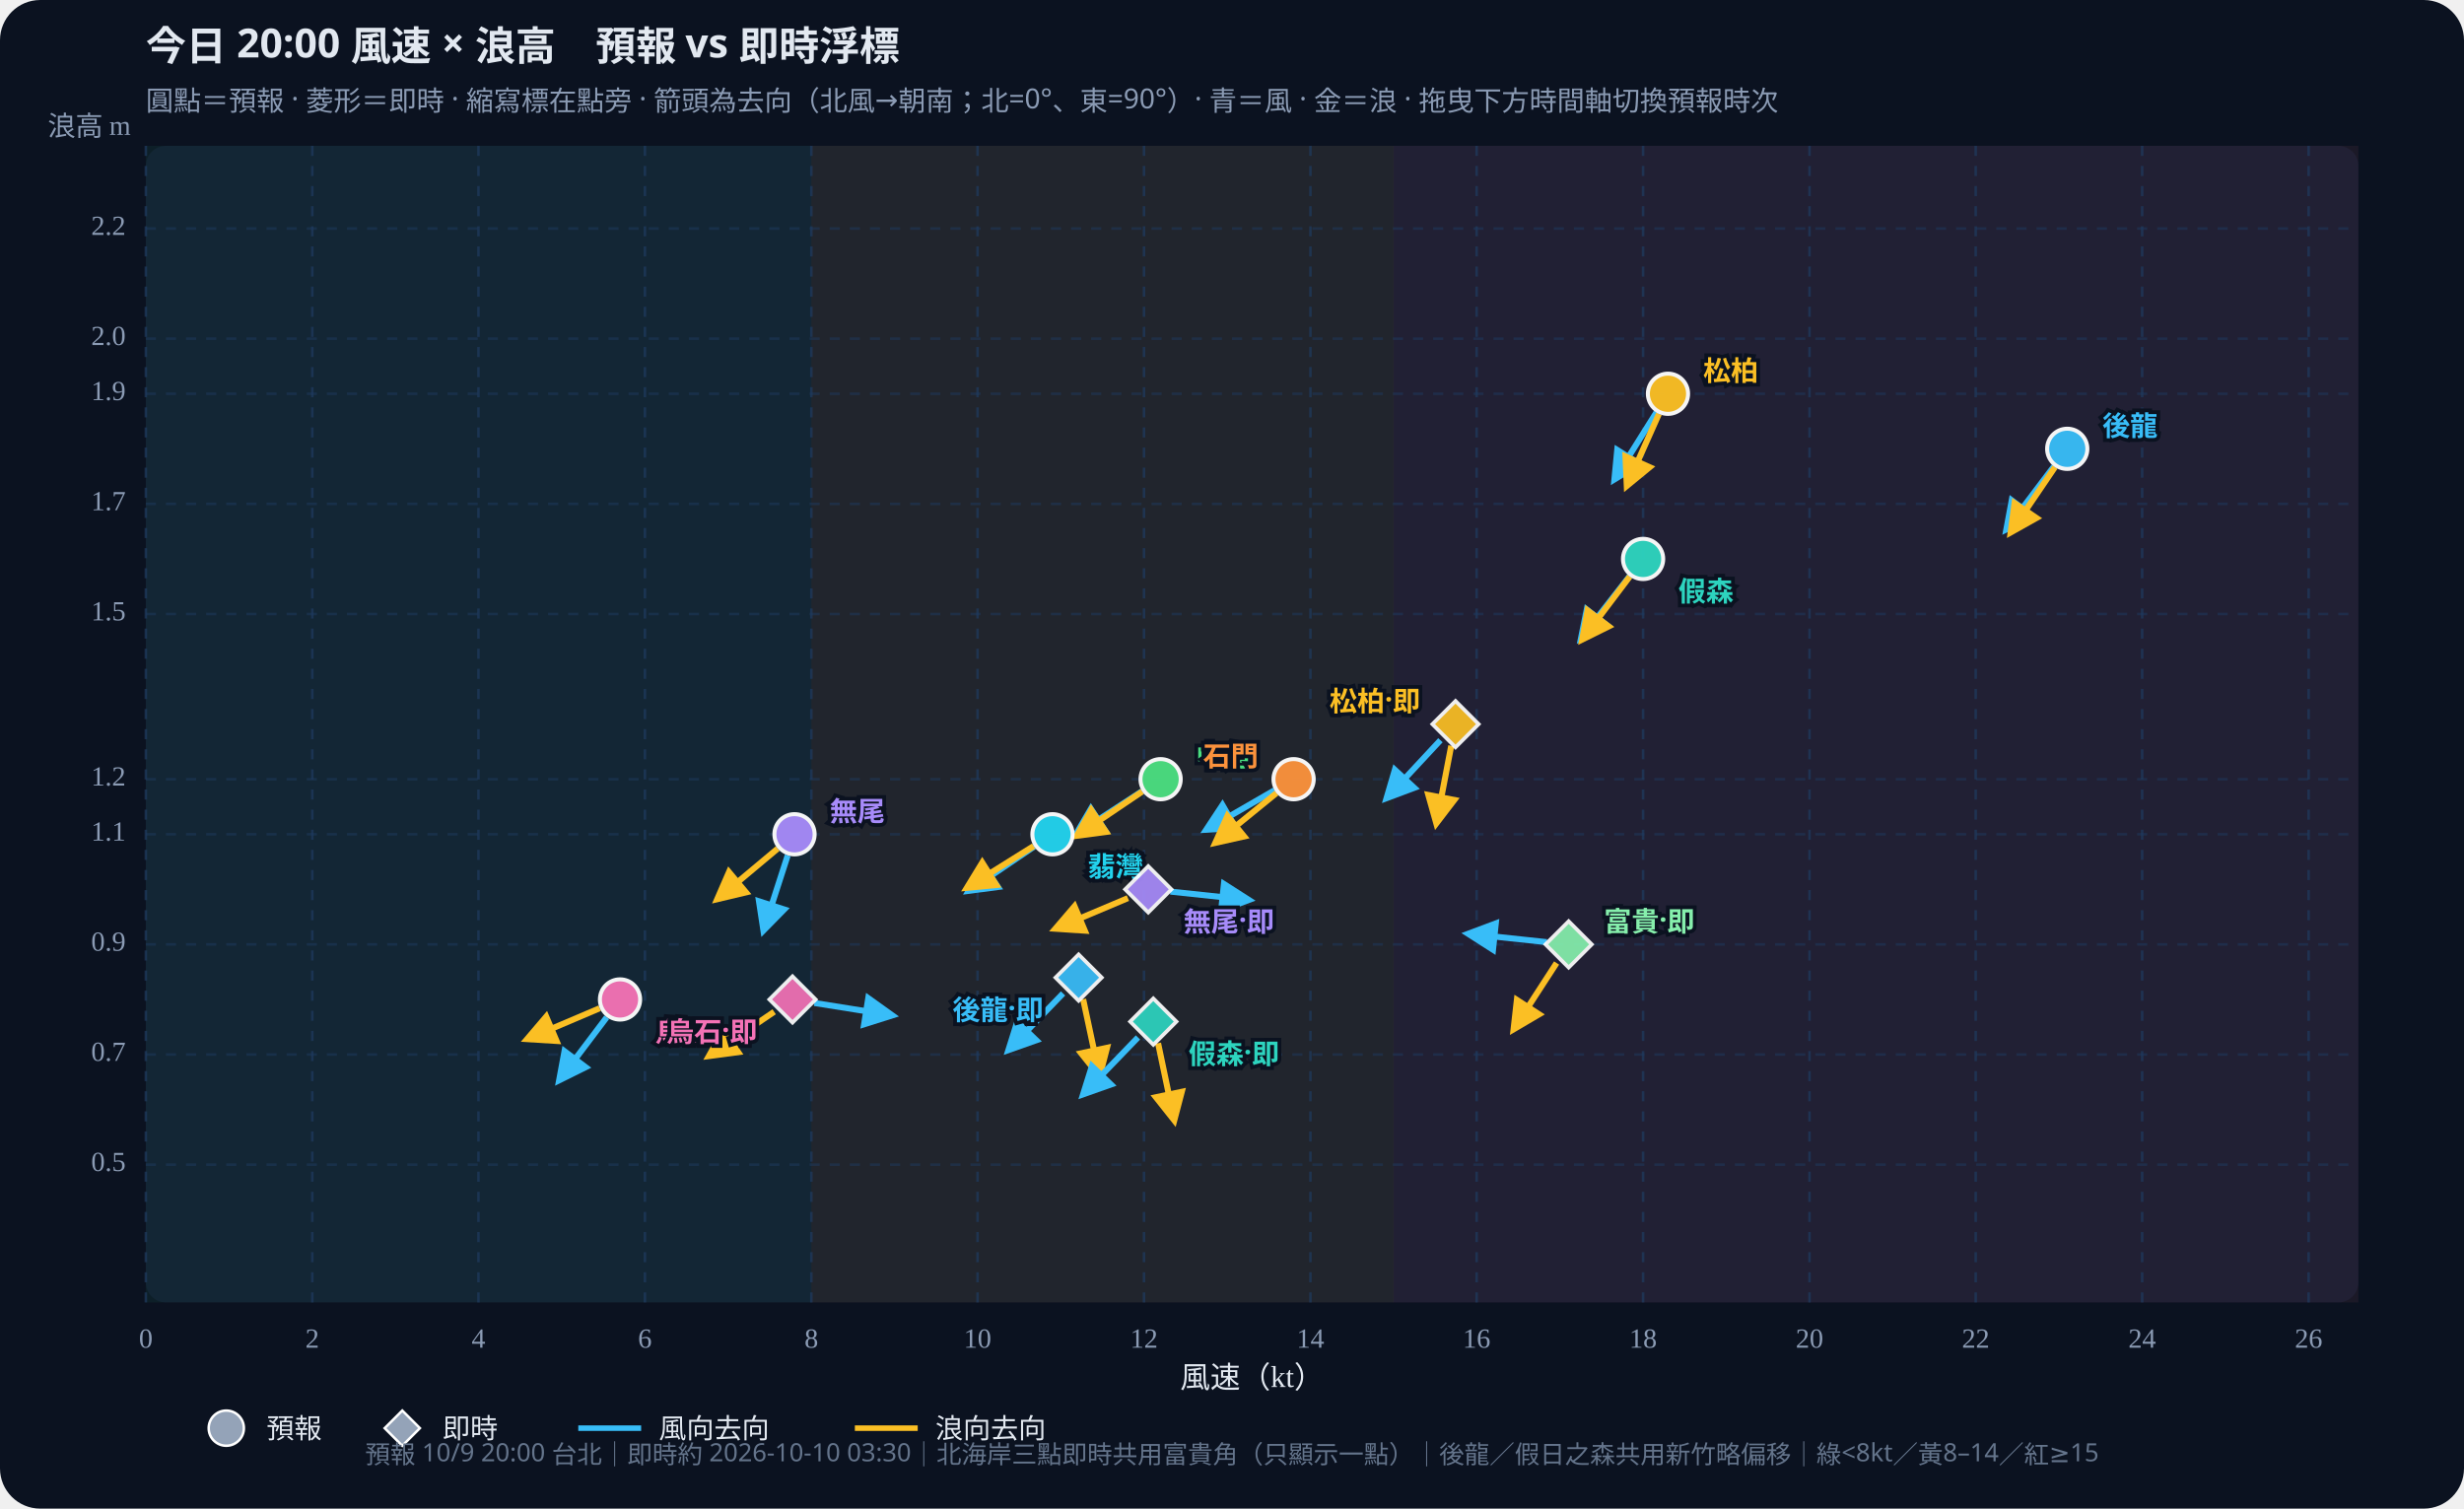
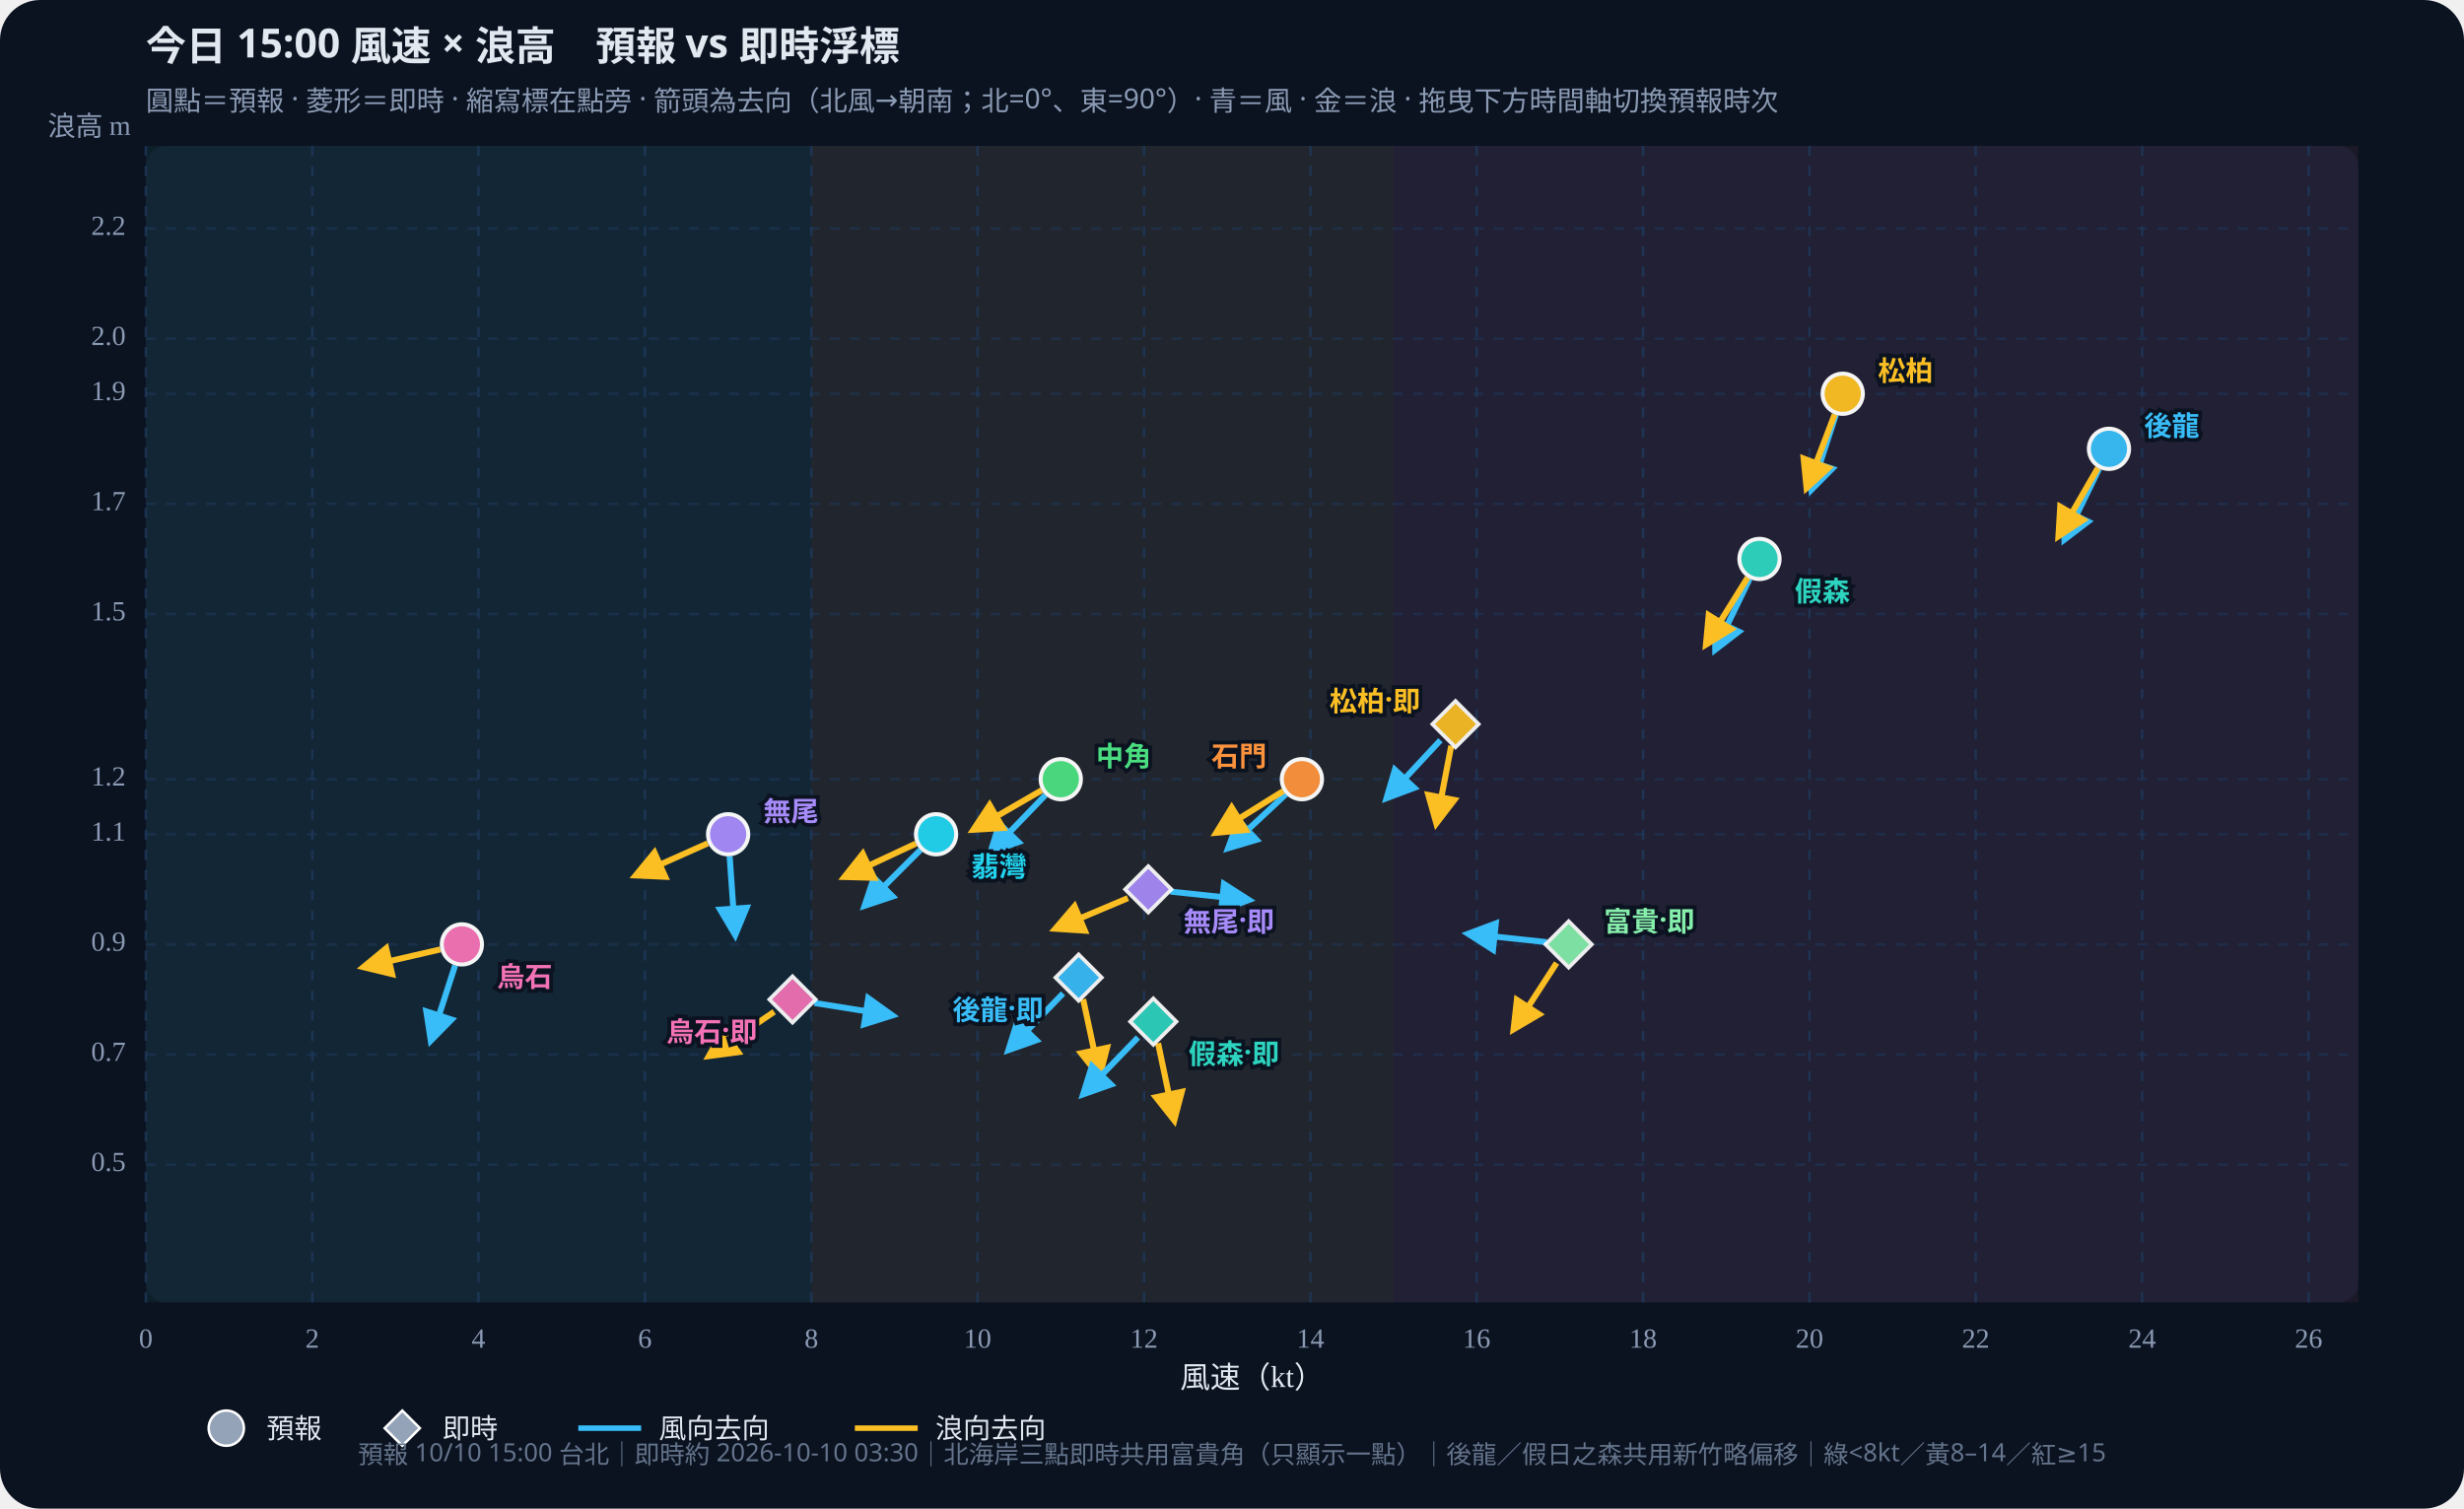
<svg xmlns="http://www.w3.org/2000/svg" id="wws-svg" viewBox="0 0 980 600" role="img" aria-label="風速與浪高散佈圖，可拖曳時間軸切換預報時次" style="width:100%;height:auto;display:block">
  <rect width="980" height="600" fill="#0b1220" rx="16" />
  <rect x="58" y="58" width="880" height="460" fill="#111a2e" rx="8" />
  <rect x="58.0" y="58" width="264.7" height="460" fill="#34d399" opacity="0.07" />
  <rect x="322.7" y="58" width="231.6" height="460" fill="#fbbf24" opacity="0.07" />
  <rect x="554.2" y="58" width="383.8" height="460" fill="#fb7185" opacity="0.07" />
  <defs>
    <marker id="arrow-38bdf8" viewBox="0 0 10 10" refX="8" refY="5" markerWidth="6" markerHeight="6" orient="auto-start-reverse">
      <path d="M0,0 L10,5 L0,10 z" fill="#38bdf8" />
    </marker>
    <marker id="arrow-fbbf24" viewBox="0 0 10 10" refX="8" refY="5" markerWidth="6" markerHeight="6" orient="auto-start-reverse">
      <path d="M0,0 L10,5 L0,10 z" fill="#fbbf24" />
    </marker>
  </defs>
-   <text id="wws-title" x="58" y="24" fill="#e2e8f0" font-size="16" font-weight="700" font-family="Noto Sans TC,system-ui,sans-serif">今日 20:00 風速 × 浪高　預報 vs 即時浮標</text>
+   <text id="wws-title" x="58" y="24" fill="#e2e8f0" font-size="16" font-weight="700" font-family="Noto Sans TC,system-ui,sans-serif">今日 15:00 風速 × 浪高　預報 vs 即時浮標</text>
  <text x="58" y="44" fill="#8b9bb4" font-size="11" font-family="Noto Sans TC,system-ui,sans-serif">圓點＝預報 · 菱形＝即時 · 縮寫標在點旁 · 箭頭為去向（北風→朝南；北=0°、東=90°）· 青＝風 · 金＝浪 · 拖曳下方時間軸切換預報時次</text>
  <line x1="58.0" y1="58" x2="58.0" y2="518" stroke="#1e3a5f" stroke-dasharray="4 4" opacity="0.7" />
  <text x="58.0" y="536" text-anchor="middle" fill="#8b9bb4" font-size="11">0</text>
  <line x1="124.2" y1="58" x2="124.2" y2="518" stroke="#1e3a5f" stroke-dasharray="4 4" opacity="0.7" />
  <text x="124.2" y="536" text-anchor="middle" fill="#8b9bb4" font-size="11">2</text>
  <line x1="190.3" y1="58" x2="190.3" y2="518" stroke="#1e3a5f" stroke-dasharray="4 4" opacity="0.7" />
  <text x="190.3" y="536" text-anchor="middle" fill="#8b9bb4" font-size="11">4</text>
  <line x1="256.5" y1="58" x2="256.5" y2="518" stroke="#1e3a5f" stroke-dasharray="4 4" opacity="0.7" />
  <text x="256.5" y="536" text-anchor="middle" fill="#8b9bb4" font-size="11">6</text>
  <line x1="322.7" y1="58" x2="322.7" y2="518" stroke="#1e3a5f" stroke-dasharray="4 4" opacity="0.7" />
  <text x="322.7" y="536" text-anchor="middle" fill="#8b9bb4" font-size="11">8</text>
  <line x1="388.8" y1="58" x2="388.8" y2="518" stroke="#1e3a5f" stroke-dasharray="4 4" opacity="0.7" />
  <text x="388.8" y="536" text-anchor="middle" fill="#8b9bb4" font-size="11">10</text>
  <line x1="455.0" y1="58" x2="455.0" y2="518" stroke="#1e3a5f" stroke-dasharray="4 4" opacity="0.7" />
  <text x="455.0" y="536" text-anchor="middle" fill="#8b9bb4" font-size="11">12</text>
  <line x1="521.2" y1="58" x2="521.2" y2="518" stroke="#1e3a5f" stroke-dasharray="4 4" opacity="0.7" />
  <text x="521.2" y="536" text-anchor="middle" fill="#8b9bb4" font-size="11">14</text>
  <line x1="587.3" y1="58" x2="587.3" y2="518" stroke="#1e3a5f" stroke-dasharray="4 4" opacity="0.7" />
  <text x="587.3" y="536" text-anchor="middle" fill="#8b9bb4" font-size="11">16</text>
  <line x1="653.5" y1="58" x2="653.5" y2="518" stroke="#1e3a5f" stroke-dasharray="4 4" opacity="0.7" />
  <text x="653.5" y="536" text-anchor="middle" fill="#8b9bb4" font-size="11">18</text>
  <line x1="719.7" y1="58" x2="719.7" y2="518" stroke="#1e3a5f" stroke-dasharray="4 4" opacity="0.7" />
  <text x="719.7" y="536" text-anchor="middle" fill="#8b9bb4" font-size="11">20</text>
  <line x1="785.8" y1="58" x2="785.8" y2="518" stroke="#1e3a5f" stroke-dasharray="4 4" opacity="0.7" />
  <text x="785.8" y="536" text-anchor="middle" fill="#8b9bb4" font-size="11">22</text>
  <line x1="852.0" y1="58" x2="852.0" y2="518" stroke="#1e3a5f" stroke-dasharray="4 4" opacity="0.7" />
  <text x="852.0" y="536" text-anchor="middle" fill="#8b9bb4" font-size="11">24</text>
  <line x1="918.2" y1="58" x2="918.2" y2="518" stroke="#1e3a5f" stroke-dasharray="4 4" opacity="0.7" />
  <text x="918.2" y="536" text-anchor="middle" fill="#8b9bb4" font-size="11">26</text>
  <line x1="58" y1="463.2" x2="938" y2="463.2" stroke="#1e3a5f" stroke-dasharray="4 4" opacity="0.5" />
  <text x="50" y="463.2" text-anchor="end" dominant-baseline="middle" fill="#8b9bb4" font-size="11">0.5</text>
  <line x1="58" y1="419.4" x2="938" y2="419.4" stroke="#1e3a5f" stroke-dasharray="4 4" opacity="0.5" />
  <text x="50" y="419.4" text-anchor="end" dominant-baseline="middle" fill="#8b9bb4" font-size="11">0.7</text>
  <line x1="58" y1="375.6" x2="938" y2="375.6" stroke="#1e3a5f" stroke-dasharray="4 4" opacity="0.5" />
  <text x="50" y="375.6" text-anchor="end" dominant-baseline="middle" fill="#8b9bb4" font-size="11">0.9</text>
  <line x1="58" y1="331.8" x2="938" y2="331.8" stroke="#1e3a5f" stroke-dasharray="4 4" opacity="0.5" />
  <text x="50" y="331.8" text-anchor="end" dominant-baseline="middle" fill="#8b9bb4" font-size="11">1.1</text>
  <line x1="58" y1="309.9" x2="938" y2="309.9" stroke="#1e3a5f" stroke-dasharray="4 4" opacity="0.5" />
  <text x="50" y="309.9" text-anchor="end" dominant-baseline="middle" fill="#8b9bb4" font-size="11">1.2</text>
  <line x1="58" y1="244.2" x2="938" y2="244.2" stroke="#1e3a5f" stroke-dasharray="4 4" opacity="0.5" />
  <text x="50" y="244.2" text-anchor="end" dominant-baseline="middle" fill="#8b9bb4" font-size="11">1.5</text>
  <line x1="58" y1="200.4" x2="938" y2="200.4" stroke="#1e3a5f" stroke-dasharray="4 4" opacity="0.5" />
  <text x="50" y="200.4" text-anchor="end" dominant-baseline="middle" fill="#8b9bb4" font-size="11">1.7</text>
  <line x1="58" y1="156.6" x2="938" y2="156.6" stroke="#1e3a5f" stroke-dasharray="4 4" opacity="0.5" />
  <text x="50" y="156.6" text-anchor="end" dominant-baseline="middle" fill="#8b9bb4" font-size="11">1.9</text>
  <line x1="58" y1="134.7" x2="938" y2="134.7" stroke="#1e3a5f" stroke-dasharray="4 4" opacity="0.5" />
  <text x="50" y="134.7" text-anchor="end" dominant-baseline="middle" fill="#8b9bb4" font-size="11">2.0</text>
  <line x1="58" y1="90.9" x2="938" y2="90.9" stroke="#1e3a5f" stroke-dasharray="4 4" opacity="0.5" />
  <text x="50" y="90.9" text-anchor="end" dominant-baseline="middle" fill="#8b9bb4" font-size="11">2.2</text>
  <text x="498" y="552" text-anchor="middle" fill="#e2e8f0" font-size="12">風速（kt）</text>
  <text x="52" y="54" text-anchor="end" fill="#8b9bb4" font-size="11">浪高 m</text>
  <g id="wws-forecast-layer">
-     <line x1="816.9" y1="185.5" x2="798.1" y2="210.4" stroke="#38bdf8" stroke-width="2.4" marker-end="url(#arrow-38bdf8)" />
-     <line x1="817.3" y1="185.8" x2="799.8" y2="211.6" stroke="#fbbf24" stroke-width="2.4" marker-end="url(#arrow-fbbf24)" />
-     <circle cx="822.2" cy="178.5" r="8.0" fill="#38bdf8" stroke="#fff" stroke-width="1.6" opacity="0.95" />
-     <line x1="648.1" y1="229.2" x2="628.9" y2="253.8" stroke="#38bdf8" stroke-width="2.4" marker-end="url(#arrow-38bdf8)" />
-     <line x1="648.2" y1="229.3" x2="629.4" y2="254.2" stroke="#fbbf24" stroke-width="2.4" marker-end="url(#arrow-fbbf24)" />
-     <circle cx="653.5" cy="222.3" r="8.0" fill="#2dd4bf" stroke="#fff" stroke-width="1.6" opacity="0.95" />
-     <line x1="658.8" y1="164.0" x2="642.2" y2="190.5" stroke="#38bdf8" stroke-width="2.4" marker-end="url(#arrow-38bdf8)" />
-     <line x1="659.8" y1="164.6" x2="647.1" y2="193.1" stroke="#fbbf24" stroke-width="2.4" marker-end="url(#arrow-fbbf24)" />
-     <circle cx="663.4" cy="156.6" r="8.0" fill="#fbbf24" stroke="#fff" stroke-width="1.6" opacity="0.95" />
-     <line x1="454.2" y1="314.7" x2="428.1" y2="331.7" stroke="#38bdf8" stroke-width="2.4" marker-end="url(#arrow-38bdf8)" />
-     <line x1="454.3" y1="314.8" x2="428.4" y2="332.3" stroke="#fbbf24" stroke-width="2.4" marker-end="url(#arrow-fbbf24)" />
-     <circle cx="461.6" cy="309.9" r="8.0" fill="#4ade80" stroke="#fff" stroke-width="1.6" opacity="0.95" />
-     <line x1="411.3" y1="336.7" x2="385.4" y2="354.2" stroke="#38bdf8" stroke-width="2.4" marker-end="url(#arrow-38bdf8)" />
-     <line x1="411.1" y1="336.5" x2="384.7" y2="353.0" stroke="#fbbf24" stroke-width="2.4" marker-end="url(#arrow-fbbf24)" />
-     <circle cx="418.6" cy="331.8" r="8.0" fill="#22d3ee" stroke="#fff" stroke-width="1.6" opacity="0.95" />
-     <line x1="506.9" y1="314.3" x2="479.9" y2="329.9" stroke="#38bdf8" stroke-width="2.4" marker-end="url(#arrow-38bdf8)" />
-     <line x1="507.7" y1="315.4" x2="483.5" y2="335.1" stroke="#fbbf24" stroke-width="2.4" marker-end="url(#arrow-fbbf24)" />
-     <circle cx="514.5" cy="309.9" r="8.0" fill="#fb923c" stroke="#fff" stroke-width="1.6" opacity="0.95" />
-     <line x1="313.3" y1="340.2" x2="303.7" y2="369.9" stroke="#38bdf8" stroke-width="2.4" marker-end="url(#arrow-38bdf8)" />
-     <line x1="309.3" y1="337.5" x2="285.4" y2="357.5" stroke="#fbbf24" stroke-width="2.4" marker-end="url(#arrow-fbbf24)" />
-     <circle cx="316.0" cy="331.8" r="8.0" fill="#a78bfa" stroke="#fff" stroke-width="1.6" opacity="0.95" />
-     <line x1="241.3" y1="404.6" x2="222.5" y2="429.5" stroke="#38bdf8" stroke-width="2.4" marker-end="url(#arrow-38bdf8)" />
-     <line x1="238.5" y1="401.0" x2="209.8" y2="413.2" stroke="#fbbf24" stroke-width="2.4" marker-end="url(#arrow-fbbf24)" />
-     <circle cx="246.6" cy="397.5" r="8.0" fill="#f472b6" stroke="#fff" stroke-width="1.6" opacity="0.95" />
-     <text x="836.2" y="168.5" text-anchor="start" dominant-baseline="central" fill="#38bdf8" font-size="11" font-weight="700" font-family="Noto Sans TC,system-ui,sans-serif" stroke="#0b1220" stroke-width="3" paint-order="stroke">後龍</text>
-     <text x="667.5" y="234.3" text-anchor="start" dominant-baseline="central" fill="#2dd4bf" font-size="11" font-weight="700" font-family="Noto Sans TC,system-ui,sans-serif" stroke="#0b1220" stroke-width="3" paint-order="stroke">假森</text>
-     <text x="677.4" y="146.6" text-anchor="start" dominant-baseline="central" fill="#fbbf24" font-size="11" font-weight="700" font-family="Noto Sans TC,system-ui,sans-serif" stroke="#0b1220" stroke-width="3" paint-order="stroke">松柏</text>
-     <text x="475.6" y="299.9" text-anchor="start" dominant-baseline="central" fill="#4ade80" font-size="11" font-weight="700" font-family="Noto Sans TC,system-ui,sans-serif" stroke="#0b1220" stroke-width="3" paint-order="stroke">中角</text>
-     <text x="432.6" y="343.8" text-anchor="start" dominant-baseline="central" fill="#22d3ee" font-size="11" font-weight="700" font-family="Noto Sans TC,system-ui,sans-serif" stroke="#0b1220" stroke-width="3" paint-order="stroke">翡灣</text>
-     <text x="500.5" y="299.9" text-anchor="end" dominant-baseline="central" fill="#fb923c" font-size="11" font-weight="700" font-family="Noto Sans TC,system-ui,sans-serif" stroke="#0b1220" stroke-width="3" paint-order="stroke">石門</text>
-     <text x="330.0" y="321.8" text-anchor="start" dominant-baseline="central" fill="#a78bfa" font-size="11" font-weight="700" font-family="Noto Sans TC,system-ui,sans-serif" stroke="#0b1220" stroke-width="3" paint-order="stroke">無尾</text>
-     <text x="260.6" y="409.5" text-anchor="start" dominant-baseline="central" fill="#f472b6" font-size="11" font-weight="700" font-family="Noto Sans TC,system-ui,sans-serif" stroke="#0b1220" stroke-width="3" paint-order="stroke">烏石</text>
+     <line x1="834.9" y1="186.4" x2="821.2" y2="214.4" stroke="#38bdf8" stroke-width="2.4" marker-end="url(#arrow-38bdf8)" />
+     <line x1="834.4" y1="186.1" x2="818.8" y2="213.1" stroke="#fbbf24" stroke-width="2.4" marker-end="url(#arrow-fbbf24)" />
+     <circle cx="838.8" cy="178.5" r="8.0" fill="#38bdf8" stroke="#fff" stroke-width="1.6" opacity="0.95" />
+     <line x1="695.9" y1="230.2" x2="682.3" y2="258.2" stroke="#38bdf8" stroke-width="2.4" marker-end="url(#arrow-38bdf8)" />
+     <line x1="695.1" y1="229.7" x2="678.6" y2="256.2" stroke="#fbbf24" stroke-width="2.4" marker-end="url(#arrow-fbbf24)" />
+     <circle cx="699.8" cy="222.3" r="8.0" fill="#2dd4bf" stroke="#fff" stroke-width="1.6" opacity="0.95" />
+     <line x1="730.2" y1="164.9" x2="720.5" y2="194.6" stroke="#38bdf8" stroke-width="2.4" marker-end="url(#arrow-38bdf8)" />
+     <line x1="729.7" y1="164.8" x2="718.6" y2="193.9" stroke="#fbbf24" stroke-width="2.4" marker-end="url(#arrow-fbbf24)" />
+     <circle cx="732.9" cy="156.6" r="8.0" fill="#fbbf24" stroke="#fff" stroke-width="1.6" opacity="0.95" />
+     <line x1="415.8" y1="316.2" x2="394.1" y2="338.7" stroke="#38bdf8" stroke-width="2.4" marker-end="url(#arrow-38bdf8)" />
+     <line x1="414.3" y1="314.3" x2="387.3" y2="329.9" stroke="#fbbf24" stroke-width="2.4" marker-end="url(#arrow-fbbf24)" />
+     <circle cx="421.9" cy="309.9" r="8.0" fill="#4ade80" stroke="#fff" stroke-width="1.6" opacity="0.95" />
+     <line x1="366.1" y1="338.0" x2="344.0" y2="360.1" stroke="#38bdf8" stroke-width="2.4" marker-end="url(#arrow-38bdf8)" />
+     <line x1="364.3" y1="335.5" x2="336.0" y2="348.7" stroke="#fbbf24" stroke-width="2.4" marker-end="url(#arrow-fbbf24)" />
+     <circle cx="372.3" cy="331.8" r="8.0" fill="#22d3ee" stroke="#fff" stroke-width="1.6" opacity="0.95" />
+     <line x1="511.4" y1="315.9" x2="488.6" y2="337.2" stroke="#38bdf8" stroke-width="2.4" marker-end="url(#arrow-38bdf8)" />
+     <line x1="510.4" y1="314.6" x2="483.9" y2="331.1" stroke="#fbbf24" stroke-width="2.4" marker-end="url(#arrow-fbbf24)" />
+     <circle cx="517.8" cy="309.9" r="8.0" fill="#fb923c" stroke="#fff" stroke-width="1.6" opacity="0.95" />
+     <line x1="290.2" y1="340.6" x2="292.4" y2="371.7" stroke="#38bdf8" stroke-width="2.4" marker-end="url(#arrow-38bdf8)" />
+     <line x1="281.5" y1="335.4" x2="253.0" y2="348.1" stroke="#fbbf24" stroke-width="2.4" marker-end="url(#arrow-fbbf24)" />
+     <circle cx="289.6" cy="331.8" r="8.0" fill="#a78bfa" stroke="#fff" stroke-width="1.6" opacity="0.95" />
+     <line x1="181.0" y1="384.0" x2="171.4" y2="413.7" stroke="#38bdf8" stroke-width="2.4" marker-end="url(#arrow-38bdf8)" />
+     <line x1="175.1" y1="377.6" x2="144.7" y2="384.6" stroke="#fbbf24" stroke-width="2.4" marker-end="url(#arrow-fbbf24)" />
+     <circle cx="183.7" cy="375.6" r="8.0" fill="#f472b6" stroke="#fff" stroke-width="1.6" opacity="0.95" />
+     <text x="852.8" y="168.5" text-anchor="start" dominant-baseline="central" fill="#38bdf8" font-size="11" font-weight="700" font-family="Noto Sans TC,system-ui,sans-serif" stroke="#0b1220" stroke-width="3" paint-order="stroke">後龍</text>
+     <text x="713.8" y="234.3" text-anchor="start" dominant-baseline="central" fill="#2dd4bf" font-size="11" font-weight="700" font-family="Noto Sans TC,system-ui,sans-serif" stroke="#0b1220" stroke-width="3" paint-order="stroke">假森</text>
+     <text x="746.9" y="146.6" text-anchor="start" dominant-baseline="central" fill="#fbbf24" font-size="11" font-weight="700" font-family="Noto Sans TC,system-ui,sans-serif" stroke="#0b1220" stroke-width="3" paint-order="stroke">松柏</text>
+     <text x="435.9" y="299.9" text-anchor="start" dominant-baseline="central" fill="#4ade80" font-size="11" font-weight="700" font-family="Noto Sans TC,system-ui,sans-serif" stroke="#0b1220" stroke-width="3" paint-order="stroke">中角</text>
+     <text x="386.3" y="343.8" text-anchor="start" dominant-baseline="central" fill="#22d3ee" font-size="11" font-weight="700" font-family="Noto Sans TC,system-ui,sans-serif" stroke="#0b1220" stroke-width="3" paint-order="stroke">翡灣</text>
+     <text x="503.8" y="299.9" text-anchor="end" dominant-baseline="central" fill="#fb923c" font-size="11" font-weight="700" font-family="Noto Sans TC,system-ui,sans-serif" stroke="#0b1220" stroke-width="3" paint-order="stroke">石門</text>
+     <text x="303.6" y="321.8" text-anchor="start" dominant-baseline="central" fill="#a78bfa" font-size="11" font-weight="700" font-family="Noto Sans TC,system-ui,sans-serif" stroke="#0b1220" stroke-width="3" paint-order="stroke">無尾</text>
+     <text x="197.7" y="387.6" text-anchor="start" dominant-baseline="central" fill="#f472b6" font-size="11" font-weight="700" font-family="Noto Sans TC,system-ui,sans-serif" stroke="#0b1220" stroke-width="3" paint-order="stroke">烏石</text>
  </g>
  <g id="wws-live-layer">
    <line x1="422.8" y1="395.1" x2="401.2" y2="417.5" stroke="#38bdf8" stroke-width="2.4" marker-end="url(#arrow-38bdf8)" />
    <line x1="430.8" y1="397.4" x2="437.3" y2="427.9" stroke="#fbbf24" stroke-width="2.4" marker-end="url(#arrow-fbbf24)" />
    <polygon points="429.0,379.6 438.2,388.8 429.0,398.0 419.8,388.8" fill="#38bdf8" stroke="#fff" stroke-width="1.5" opacity="0.92" />
    <line x1="452.6" y1="412.6" x2="430.9" y2="435.1" stroke="#38bdf8" stroke-width="2.4" marker-end="url(#arrow-38bdf8)" />
    <line x1="460.6" y1="414.9" x2="467.0" y2="445.4" stroke="#fbbf24" stroke-width="2.4" marker-end="url(#arrow-fbbf24)" />
    <polygon points="458.7,397.1 467.9,406.3 458.7,415.5 449.5,406.3" fill="#2dd4bf" stroke="#fff" stroke-width="1.5" opacity="0.92" />
    <line x1="572.9" y1="294.4" x2="551.6" y2="317.3" stroke="#38bdf8" stroke-width="2.4" marker-end="url(#arrow-38bdf8)" />
    <line x1="577.2" y1="296.6" x2="571.3" y2="327.3" stroke="#fbbf24" stroke-width="2.4" marker-end="url(#arrow-fbbf24)" />
    <polygon points="578.9,278.8 588.1,288.0 578.9,297.2 569.7,288.0" fill="#fbbf24" stroke="#fff" stroke-width="1.5" opacity="0.92" />
    <line x1="615.2" y1="374.7" x2="584.1" y2="371.4" stroke="#38bdf8" stroke-width="2.4" marker-end="url(#arrow-38bdf8)" />
    <line x1="619.1" y1="383.0" x2="602.1" y2="409.2" stroke="#fbbf24" stroke-width="2.4" marker-end="url(#arrow-fbbf24)" />
    <polygon points="623.9,366.4 633.1,375.6 623.9,384.8 614.7,375.6" fill="#86efac" stroke="#fff" stroke-width="1.5" opacity="0.92" />
    <line x1="465.5" y1="354.6" x2="496.5" y2="357.9" stroke="#38bdf8" stroke-width="2.4" marker-end="url(#arrow-38bdf8)" />
    <line x1="448.6" y1="357.2" x2="419.9" y2="369.3" stroke="#fbbf24" stroke-width="2.4" marker-end="url(#arrow-fbbf24)" />
    <polygon points="456.7,344.5 465.9,353.7 456.7,362.9 447.5,353.7" fill="#a78bfa" stroke="#fff" stroke-width="1.5" opacity="0.92" />
    <line x1="323.9" y1="398.9" x2="354.7" y2="403.8" stroke="#38bdf8" stroke-width="2.4" marker-end="url(#arrow-38bdf8)" />
    <line x1="307.9" y1="402.4" x2="282.1" y2="419.9" stroke="#fbbf24" stroke-width="2.4" marker-end="url(#arrow-fbbf24)" />
    <polygon points="315.2,388.3 324.4,397.5 315.2,406.7 306.0,397.5" fill="#f472b6" stroke="#fff" stroke-width="1.5" opacity="0.92" />
    <text x="415.0" y="400.8" text-anchor="end" dominant-baseline="central" fill="#38bdf8" font-size="11" font-weight="700" font-family="Noto Sans TC,system-ui,sans-serif" stroke="#0b1220" stroke-width="3" paint-order="stroke">後龍·即</text>
    <text x="472.7" y="418.3" text-anchor="start" dominant-baseline="central" fill="#2dd4bf" font-size="11" font-weight="700" font-family="Noto Sans TC,system-ui,sans-serif" stroke="#0b1220" stroke-width="3" paint-order="stroke">假森·即</text>
    <text x="564.9" y="278.0" text-anchor="end" dominant-baseline="central" fill="#fbbf24" font-size="11" font-weight="700" font-family="Noto Sans TC,system-ui,sans-serif" stroke="#0b1220" stroke-width="3" paint-order="stroke">松柏·即</text>
    <text x="637.9" y="365.6" text-anchor="start" dominant-baseline="central" fill="#86efac" font-size="11" font-weight="700" font-family="Noto Sans TC,system-ui,sans-serif" stroke="#0b1220" stroke-width="3" paint-order="stroke">富貴·即</text>
    <text x="470.7" y="365.7" text-anchor="start" dominant-baseline="central" fill="#a78bfa" font-size="11" font-weight="700" font-family="Noto Sans TC,system-ui,sans-serif" stroke="#0b1220" stroke-width="3" paint-order="stroke">無尾·即</text>
    <text x="301.2" y="409.5" text-anchor="end" dominant-baseline="central" fill="#f472b6" font-size="11" font-weight="700" font-family="Noto Sans TC,system-ui,sans-serif" stroke="#0b1220" stroke-width="3" paint-order="stroke">烏石·即</text>
  </g>
  <circle cx="90" cy="568" r="7" fill="#94a3b8" stroke="#fff" />
  <text x="106" y="572" fill="#e2e8f0" font-size="11" font-family="Noto Sans TC,system-ui,sans-serif">預報</text>
  <polygon points="160,561 167,568 160,575 153,568" fill="#94a3b8" stroke="#fff" />
  <text x="176" y="572" fill="#e2e8f0" font-size="11" font-family="Noto Sans TC,system-ui,sans-serif">即時</text>
  <line x1="230" y1="568" x2="255" y2="568" stroke="#38bdf8" stroke-width="2.2" />
  <text x="262" y="572" fill="#e2e8f0" font-size="11" font-family="Noto Sans TC,system-ui,sans-serif">風向去向</text>
  <line x1="340" y1="568" x2="365" y2="568" stroke="#fbbf24" stroke-width="2.2" />
  <text x="372" y="572" fill="#e2e8f0" font-size="11" font-family="Noto Sans TC,system-ui,sans-serif">浪向去向</text>
-   <text id="wws-foot" x="490" y="582" text-anchor="middle" fill="#64748b" font-size="10" font-family="Noto Sans TC,system-ui,sans-serif">預報 10/9 20:00 台北｜即時約 2026-10-10 03:30｜北海岸三點即時共用富貴角（只顯示一點）｜後龍／假日之森共用新竹略偏移｜綠&lt;8kt／黃8–14／紅≥15</text>
+   <text id="wws-foot" x="490" y="582" text-anchor="middle" fill="#64748b" font-size="10" font-family="Noto Sans TC,system-ui,sans-serif">預報 10/10 15:00 台北｜即時約 2026-10-10 03:30｜北海岸三點即時共用富貴角（只顯示一點）｜後龍／假日之森共用新竹略偏移｜綠&lt;8kt／黃8–14／紅≥15</text>
</svg>
